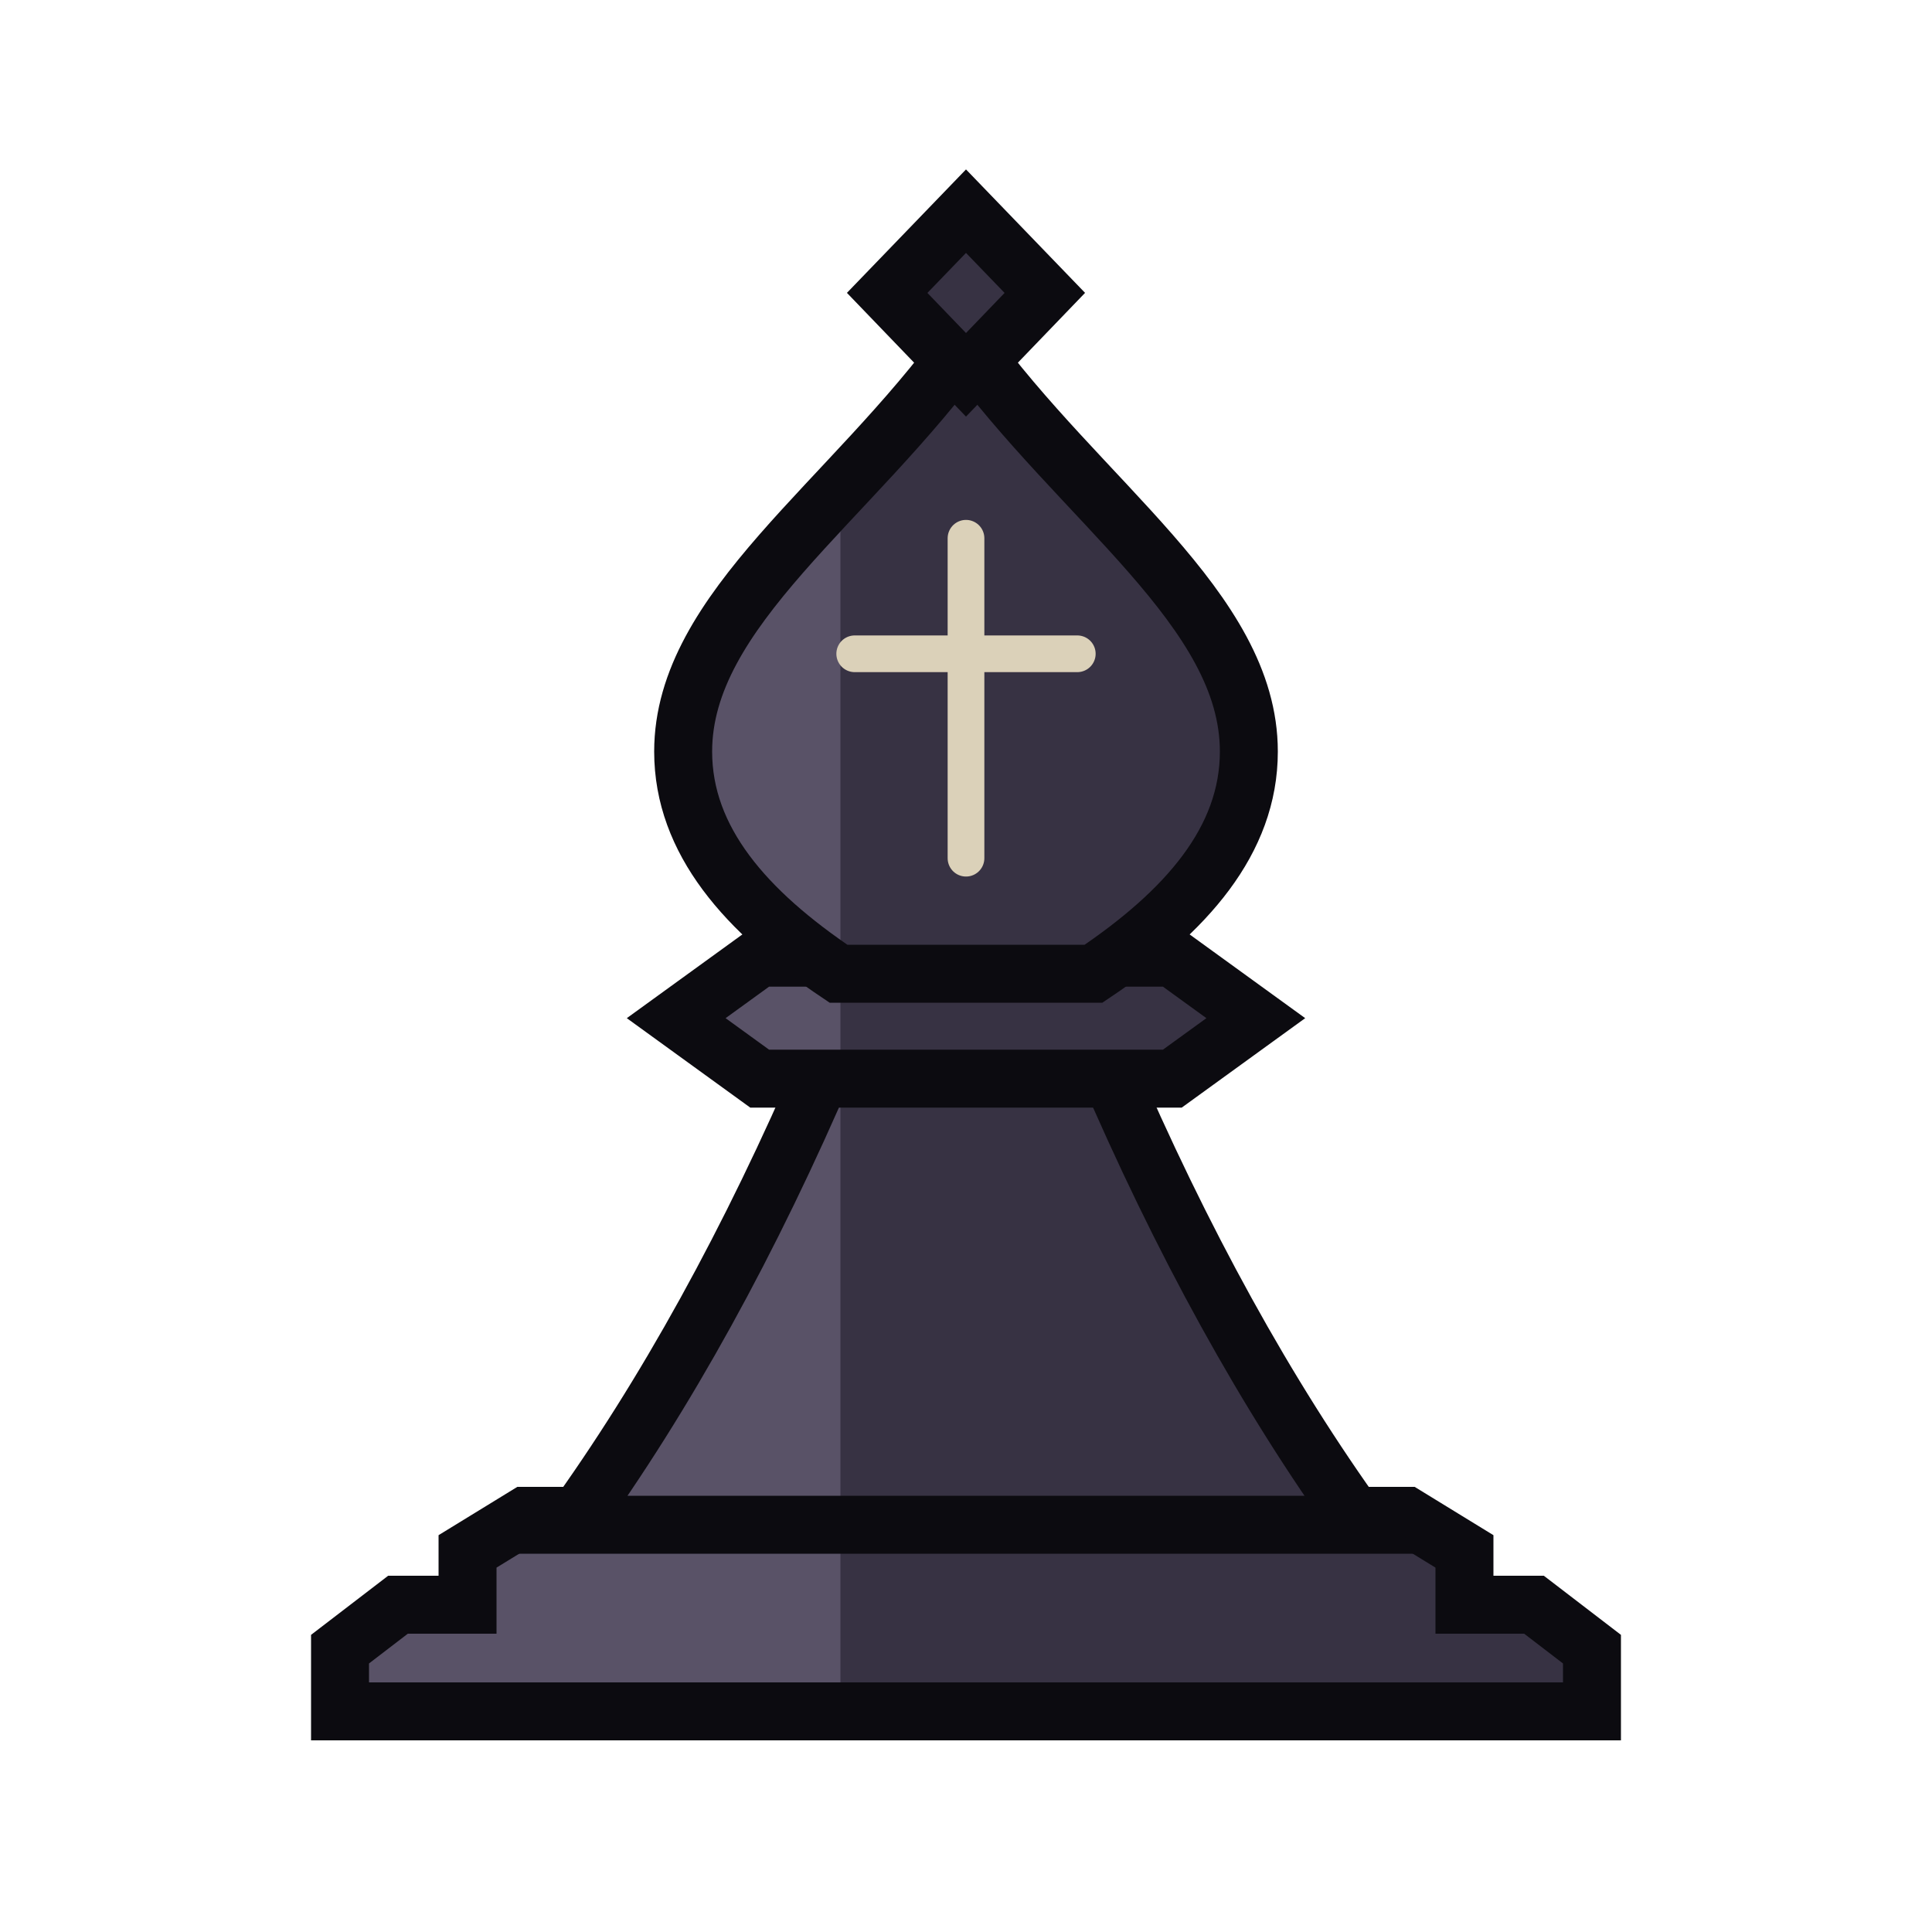
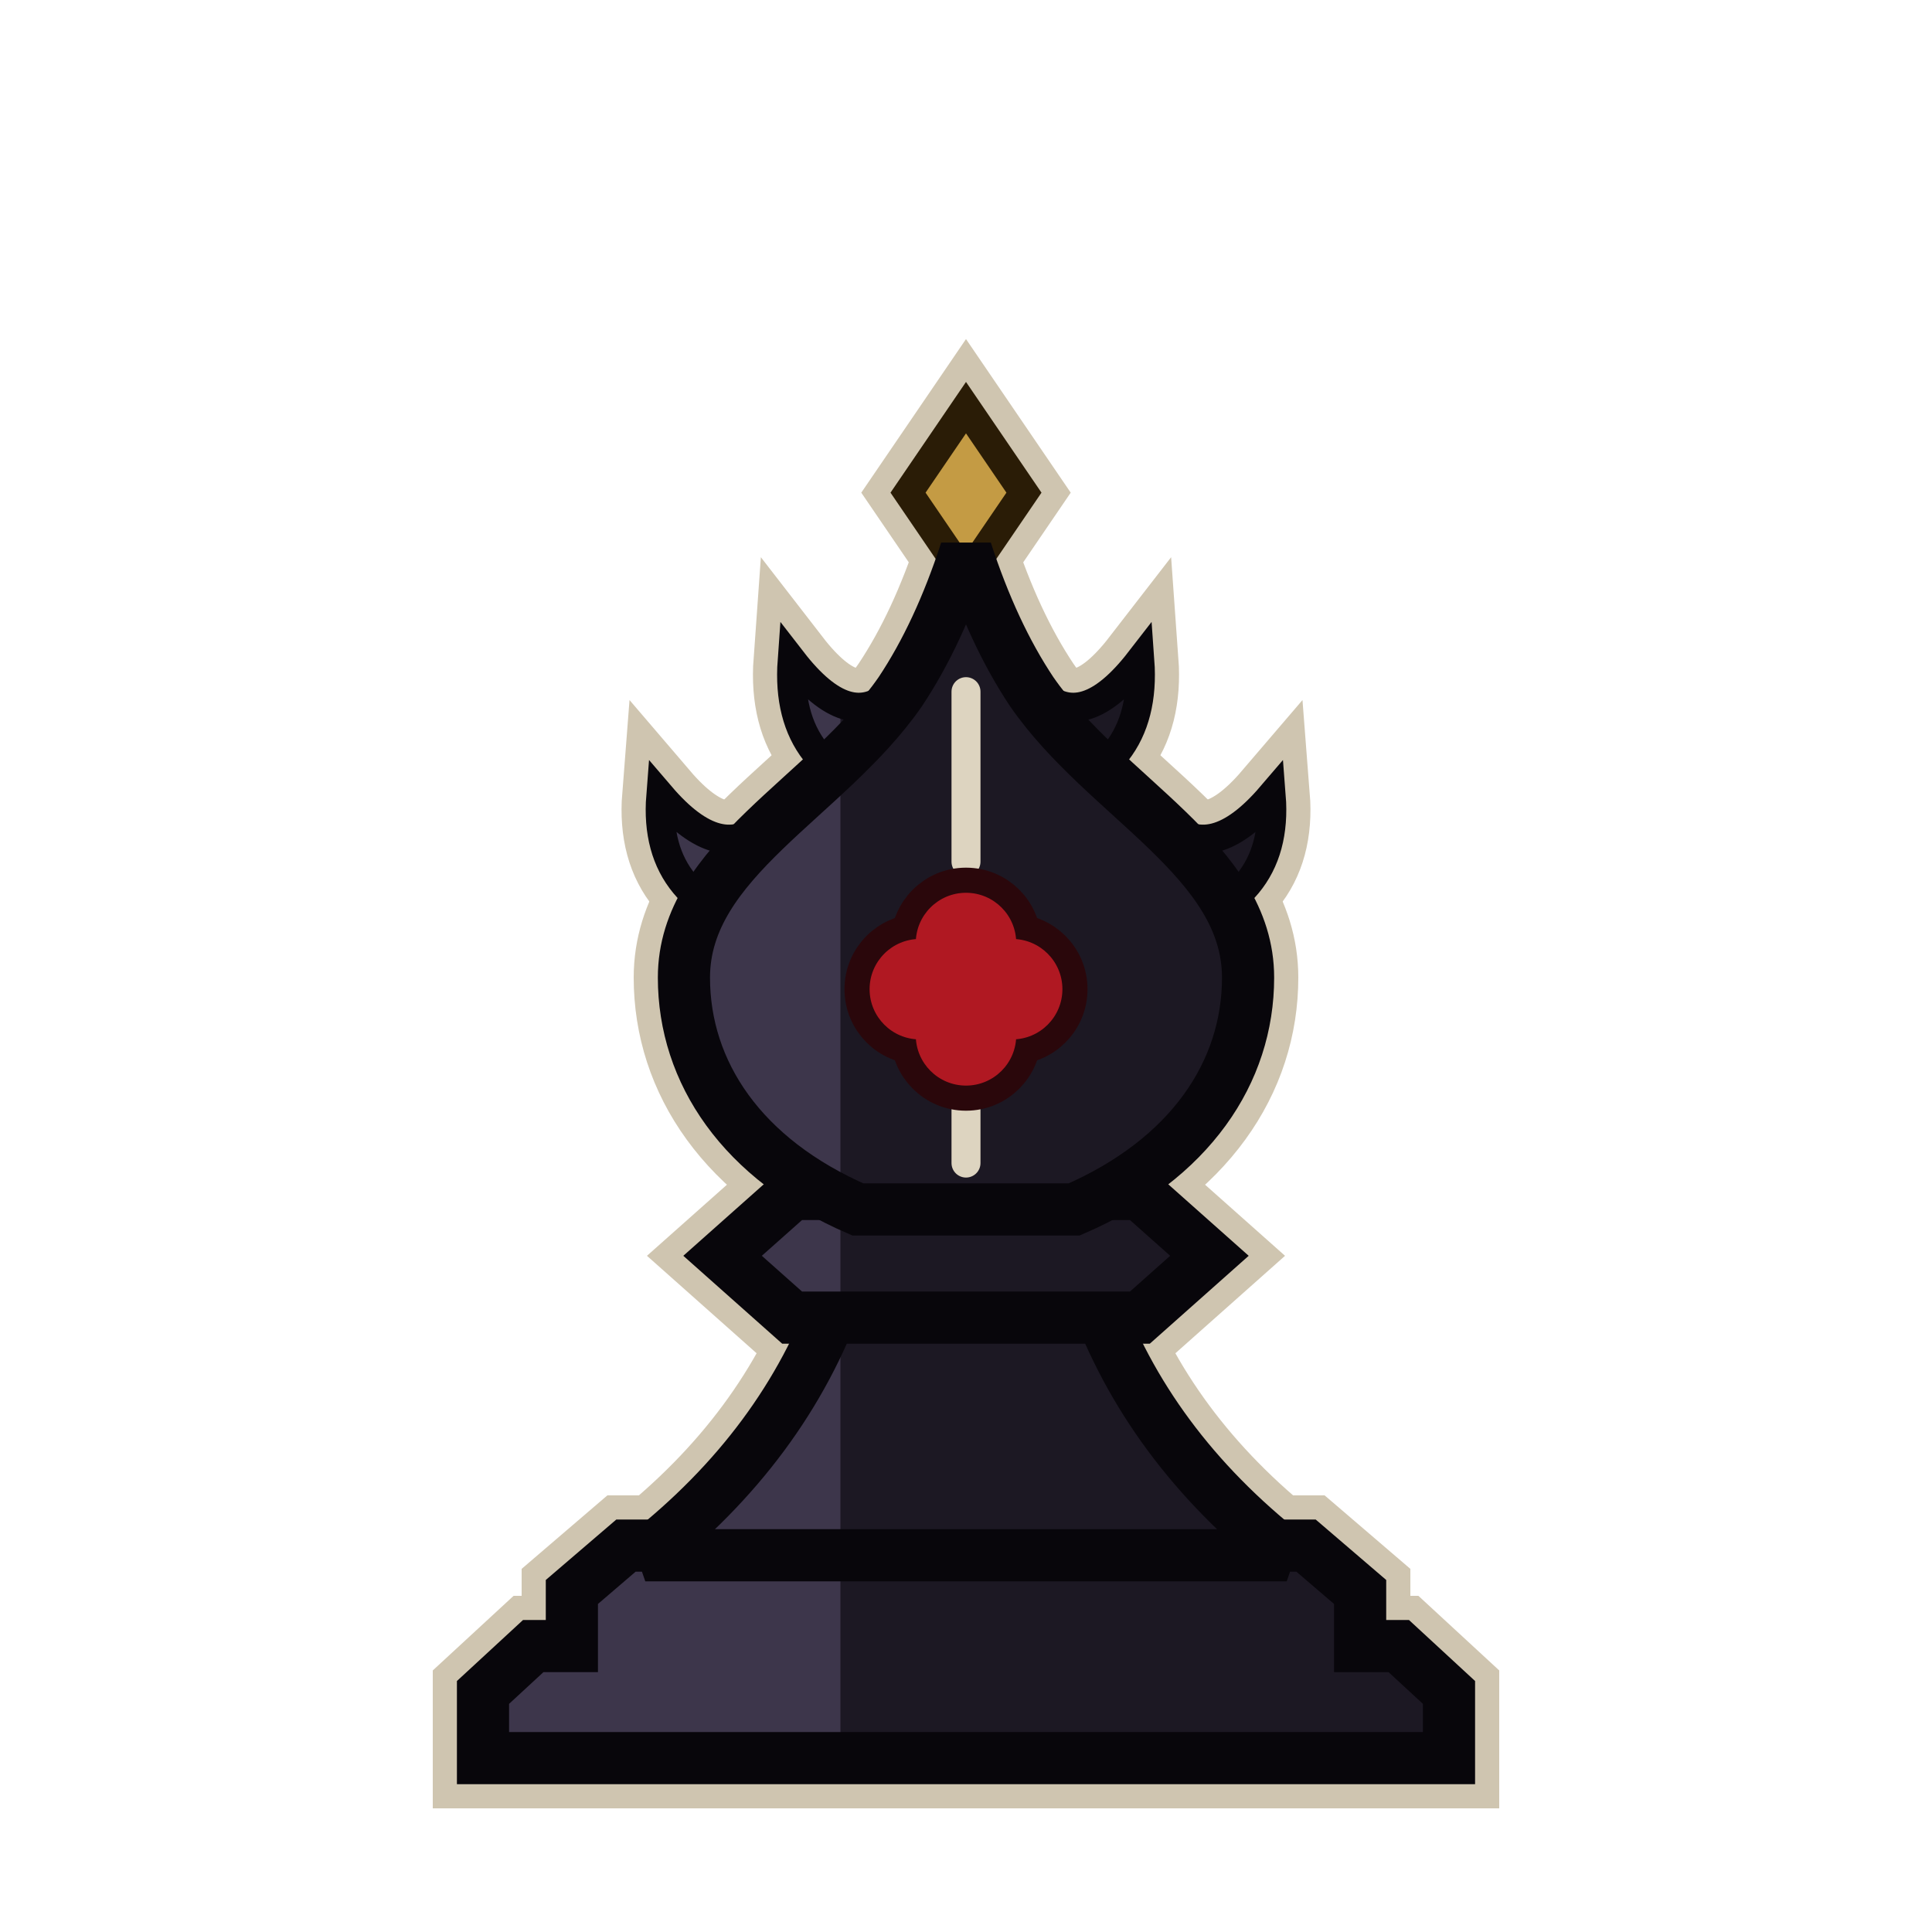
<svg xmlns="http://www.w3.org/2000/svg" viewBox="0 0 100 100" width="256" height="256">
  <defs>
    <clipPath id="p0">
-       <path d="M82.40,88.58 L82.40,85.36 L79.40,83.06 L75.80,83.06 L75.80,80.30 L72.80,78.46 L27.20,78.46 L24.20,80.30 L24.20,83.06 L20.60,83.06 L17.60,85.36 L17.60,88.58 Z" />
+       <path d="M50,91 L75,91 L75,87.6 L72.4,85.2 L70.4,85.2 L70.4,82.4 L67.6,80 L50,80 L32.4,80 L29.6,82.4 L29.6,85.2 L27.6,85.2 L25,87.6 L25,91 Z" />
    </clipPath>
    <clipPath id="p1">
-       <path d="M70.40,78.92 Q63.14,68.87 57.20,55.00 L42.80,55.00 Q36.86,68.87 29.60,78.92 Z" />
+       <path d="M66.6,80.5 Q59.4,74.83 56.6,67 L43.4,67 Q40.6,74.83 33.4,80.5 Z" />
    </clipPath>
    <clipPath id="p2">
-       <path d="M65.00,52.70 L60.68,49.57 L39.32,49.57 L35.00,52.70 L39.32,55.83 L60.68,55.83 Z" />
+       <path d="M62.6,65 L59,61.8 L41,61.8 L37.4,65 L41,68.2 L59,68.2 Z" />
    </clipPath>
    <clipPath id="p3">
-       <path d="M56.60,50.40 C61.40,47.18 64.64,43.50 64.64,38.90 C64.64,31.54 56.00,26.02 50.00,17.74 L50.00,17.74 C44.00,26.02 35.36,31.54 35.36,38.90 C35.36,43.50 38.60,47.18 43.40,50.40 Z" />
+       <path d="M60,48.2 Q66.24,46.8 65.8,41.2 Q62.72,44.8 60.4,42.6 Z" />
    </clipPath>
    <clipPath id="p4">
-       <path d="M50.00,10.93 L54.08,15.16 L50.00,19.40 L45.92,15.16 Z" />
+       <path d="M40,48.2 Q33.76,46.8 34.2,41.2 Q37.28,44.8 39.6,42.6 Z" />
+     </clipPath>
+     <clipPath id="p5">
+       <path d="M53.4,41.4 Q59.42,40 59,34.2 Q56.06,38 53.8,35.8 Z" />
+     </clipPath>
+     <clipPath id="p6">
+       <path d="M46.6,41.4 Q40.58,40 41,34.2 Q43.94,38 46.2,35.8 Z" />
+     </clipPath>
+     <clipPath id="p7">
+       <path d="M50,21.1 L53,25.5 L50,29.9 L47,25.5 Z" />
+     </clipPath>
+     <clipPath id="p8">
+       <path d="M55.6,62.6 C61.6,60 64.6,55.5 64.6,50.6 C64.6,44.5 57.2,41.3 53.4,35.8 Q51.4,32.8 50,28.5 L50,28.5 Q48.6,32.8 46.6,35.8 C42.8,41.3 35.4,44.5 35.4,50.6 C35.4,55.5 38.4,60 44.4,62.6 Z" />
    </clipPath>
  </defs>
-   <path d="M82.40,88.58 L82.40,85.36 L79.40,83.06 L75.80,83.06 L75.80,80.30 L72.80,78.46 L27.20,78.46 L24.20,80.30 L24.20,83.06 L20.60,83.06 L17.60,85.36 L17.60,88.58 Z" fill="#373243" />
+   <path d="M50,91 L75,91 L75,87.6 L72.4,85.2 L70.4,85.2 L70.4,82.4 L67.6,80 L50,80 L32.4,80 L29.6,82.4 L29.6,85.2 L27.6,85.2 L25,87.6 L25,91 Z" fill="none" stroke="#cfc5b0" stroke-width="5.2" stroke-linejoin="miter" stroke-miterlimit="3" />
+   <path d="M66.6,80.5 Q59.4,74.83 56.6,67 L43.4,67 Q40.6,74.83 33.4,80.5 Z" fill="none" stroke="#cfc5b0" stroke-width="5.2" stroke-linejoin="miter" stroke-miterlimit="3" />
+   <path d="M62.6,65 L59,61.8 L41,61.8 L37.4,65 L41,68.2 L59,68.2 Z" fill="none" stroke="#cfc5b0" stroke-width="5.2" stroke-linejoin="miter" stroke-miterlimit="3" />
+   <path d="M60,48.2 Q66.24,46.8 65.8,41.2 Q62.72,44.8 60.4,42.6 Z" fill="none" stroke="#cfc5b0" stroke-width="4" stroke-linejoin="miter" stroke-miterlimit="3" />
+   <path d="M40,48.2 Q33.76,46.8 34.2,41.2 Q37.28,44.8 39.6,42.6 Z" fill="none" stroke="#cfc5b0" stroke-width="4" stroke-linejoin="miter" stroke-miterlimit="3" />
+   <path d="M53.4,41.4 Q59.42,40 59,34.2 Q56.06,38 53.8,35.8 Z" fill="none" stroke="#cfc5b0" stroke-width="4" stroke-linejoin="miter" stroke-miterlimit="3" />
+   <path d="M46.6,41.4 Q40.58,40 41,34.2 Q43.94,38 46.2,35.8 Z" fill="none" stroke="#cfc5b0" stroke-width="4" stroke-linejoin="miter" stroke-miterlimit="3" />
+   <path d="M50,21.1 L53,25.5 L50,29.9 L47,25.5 Z" fill="none" stroke="#cfc5b0" stroke-width="4" stroke-linejoin="miter" stroke-miterlimit="3" />
+   <path d="M55.6,62.6 C61.6,60 64.6,55.5 64.6,50.6 C64.6,44.5 57.2,41.3 53.4,35.8 Q51.4,32.8 50,28.5 L50,28.5 Q48.6,32.8 46.6,35.8 C42.8,41.3 35.4,44.5 35.4,50.6 C35.4,55.5 38.4,60 44.4,62.6 Z" fill="none" stroke="#cfc5b0" stroke-width="5.2" stroke-linejoin="miter" stroke-miterlimit="3" />
+   <path d="M50,91 L75,91 L75,87.6 L72.4,85.2 L70.4,85.2 L70.4,82.4 L67.6,80 L50,80 L32.4,80 L29.6,82.4 L29.6,85.2 L27.6,85.2 L25,87.6 L25,91 Z" fill="#1c1823" />
  <g clip-path="url(#p0)">
-     <rect x="0" y="0" width="43.5" height="100" fill="#595267" />
+     <rect x="0" y="0" width="43.5" height="100" fill="#3d364b" />
  </g>
-   <path d="M82.40,88.58 L82.40,85.36 L79.40,83.06 L75.80,83.06 L75.80,80.30 L72.80,78.46 L27.20,78.46 L24.20,80.30 L24.20,83.06 L20.60,83.06 L17.60,85.36 L17.60,88.58 Z" fill="none" stroke="#0c0b10" stroke-width="3.0" stroke-linejoin="miter" stroke-miterlimit="3" />
-   <path d="M70.40,78.92 Q63.14,68.87 57.20,55.00 L42.80,55.00 Q36.86,68.87 29.60,78.92 Z" fill="#373243" />
+   <path d="M50,91 L75,91 L75,87.6 L72.4,85.2 L70.4,85.2 L70.4,82.4 L67.6,80 L50,80 L32.4,80 L29.6,82.4 L29.6,85.2 L27.6,85.2 L25,87.6 L25,91 Z" fill="none" stroke="#08060b" stroke-width="2.7" stroke-linejoin="miter" stroke-miterlimit="3" />
+   <path d="M66.6,80.5 Q59.4,74.83 56.6,67 L43.4,67 Q40.6,74.83 33.4,80.5 Z" fill="#1c1823" />
  <g clip-path="url(#p1)">
-     <rect x="0" y="0" width="43.5" height="100" fill="#595267" />
+     <rect x="0" y="0" width="43.5" height="100" fill="#3d364b" />
  </g>
-   <path d="M70.40,78.92 Q63.14,68.87 57.20,55.00 L42.80,55.00 Q36.86,68.87 29.60,78.92 Z" fill="none" stroke="#0c0b10" stroke-width="3.0" stroke-linejoin="miter" stroke-miterlimit="3" />
-   <path d="M65.00,52.70 L60.68,49.57 L39.32,49.57 L35.00,52.70 L39.32,55.83 L60.68,55.83 Z" fill="#373243" />
+   <path d="M66.6,80.5 Q59.4,74.83 56.6,67 L43.4,67 Q40.6,74.83 33.4,80.5 Z" fill="none" stroke="#08060b" stroke-width="2.7" stroke-linejoin="miter" stroke-miterlimit="3" />
+   <path d="M62.6,65 L59,61.8 L41,61.8 L37.4,65 L41,68.2 L59,68.2 Z" fill="#1c1823" />
  <g clip-path="url(#p2)">
-     <rect x="0" y="0" width="43.5" height="100" fill="#595267" />
+     <rect x="0" y="0" width="43.5" height="100" fill="#3d364b" />
  </g>
-   <path d="M65.00,52.70 L60.68,49.57 L39.32,49.57 L35.00,52.70 L39.32,55.83 L60.68,55.83 Z" fill="none" stroke="#0c0b10" stroke-width="3.0" stroke-linejoin="miter" stroke-miterlimit="3" />
-   <path d="M56.60,50.40 C61.40,47.18 64.64,43.50 64.64,38.90 C64.64,31.54 56.00,26.02 50.00,17.74 L50.00,17.74 C44.00,26.02 35.36,31.54 35.36,38.90 C35.36,43.50 38.60,47.18 43.40,50.40 Z" fill="#373243" />
+   <path d="M62.6,65 L59,61.8 L41,61.8 L37.4,65 L41,68.2 L59,68.2 Z" fill="none" stroke="#08060b" stroke-width="2.7" stroke-linejoin="miter" stroke-miterlimit="3" />
+   <path d="M60,48.2 Q66.24,46.8 65.8,41.2 Q62.72,44.8 60.4,42.6 Z" fill="#1c1823" />
  <g clip-path="url(#p3)">
-     <rect x="0" y="0" width="43.5" height="100" fill="#595267" />
+     <rect x="0" y="0" width="43.5" height="100" fill="#3d364b" />
  </g>
-   <path d="M56.60,50.40 C61.40,47.18 64.64,43.50 64.64,38.90 C64.64,31.54 56.00,26.02 50.00,17.74 L50.00,17.74 C44.00,26.02 35.36,31.54 35.36,38.90 C35.36,43.50 38.60,47.18 43.40,50.40 Z" fill="none" stroke="#0c0b10" stroke-width="3.0" stroke-linejoin="miter" stroke-miterlimit="3" />
-   <path d="M50.00,10.93 L54.08,15.16 L50.00,19.40 L45.92,15.16 Z" fill="#373243" />
+   <path d="M60,48.2 Q66.24,46.8 65.8,41.2 Q62.72,44.8 60.4,42.6 Z" fill="none" stroke="#08060b" stroke-width="1.5" stroke-linejoin="miter" stroke-miterlimit="3" />
+   <path d="M40,48.2 Q33.76,46.8 34.2,41.2 Q37.28,44.8 39.6,42.6 Z" fill="#1c1823" />
  <g clip-path="url(#p4)">
-     <rect x="0" y="0" width="43.5" height="100" fill="#595267" />
+     <rect x="0" y="0" width="43.5" height="100" fill="#3d364b" />
  </g>
-   <path d="M50.00,10.93 L54.08,15.16 L50.00,19.40 L45.92,15.16 Z" fill="none" stroke="#0c0b10" stroke-width="3.0" stroke-linejoin="miter" stroke-miterlimit="3" />
-   <path d="M50.00,27.86 L50.00,44.42" fill="none" stroke="#dbd1b9" stroke-width="1.9" stroke-linecap="round" stroke-linejoin="round" />
-   <path d="M44.24,33.84 L55.76,33.84" fill="none" stroke="#dbd1b9" stroke-width="1.9" stroke-linecap="round" stroke-linejoin="round" />
+   <path d="M40,48.2 Q33.76,46.8 34.2,41.2 Q37.28,44.8 39.6,42.6 Z" fill="none" stroke="#08060b" stroke-width="1.5" stroke-linejoin="miter" stroke-miterlimit="3" />
+   <path d="M53.4,41.4 Q59.42,40 59,34.2 Q56.06,38 53.8,35.8 Z" fill="#1c1823" />
+   <g clip-path="url(#p5)">
+     <rect x="0" y="0" width="43.5" height="100" fill="#3d364b" />
+   </g>
+   <path d="M53.4,41.4 Q59.42,40 59,34.2 Q56.06,38 53.8,35.8 Z" fill="none" stroke="#08060b" stroke-width="1.5" stroke-linejoin="miter" stroke-miterlimit="3" />
+   <path d="M46.6,41.4 Q40.58,40 41,34.2 Q43.94,38 46.2,35.8 Z" fill="#1c1823" />
+   <g clip-path="url(#p6)">
+     <rect x="0" y="0" width="43.5" height="100" fill="#3d364b" />
+   </g>
+   <path d="M46.6,41.4 Q40.58,40 41,34.2 Q43.94,38 46.2,35.8 Z" fill="none" stroke="#08060b" stroke-width="1.5" stroke-linejoin="miter" stroke-miterlimit="3" />
+   <path d="M50,21.1 L53,25.5 L50,29.9 L47,25.5 Z" fill="#c49b44" stroke="#2a1c06" stroke-width="1.5" stroke-linejoin="miter" stroke-miterlimit="3" />
+   <path d="M55.6,62.6 C61.6,60 64.6,55.5 64.6,50.6 C64.6,44.5 57.2,41.3 53.4,35.8 Q51.4,32.8 50,28.5 L50,28.5 Q48.6,32.8 46.6,35.8 C42.8,41.3 35.4,44.5 35.4,50.6 C35.4,55.5 38.4,60 44.4,62.6 Z" fill="#1c1823" />
+   <g clip-path="url(#p8)">
+     <rect x="0" y="0" width="43.5" height="100" fill="#3d364b" />
+   </g>
+   <path d="M55.6,62.6 C61.6,60 64.6,55.5 64.6,50.6 C64.6,44.5 57.2,41.3 53.4,35.8 Q51.4,32.8 50,28.5 L50,28.5 Q48.6,32.8 46.6,35.8 C42.8,41.3 35.4,44.5 35.4,50.6 C35.4,55.5 38.4,60 44.4,62.6 Z" fill="none" stroke="#08060b" stroke-width="2.7" stroke-linejoin="miter" stroke-miterlimit="3" />
+   <path d="M50,35.8 L50,44.6 M50,57.4 L50,60.2" fill="none" stroke="#ddd4c0" stroke-width="1.5" stroke-linecap="round" stroke-linejoin="round" />
+   <circle cx="50" cy="48.81" r="2.6" fill="none" stroke="#2a070b" stroke-width="2.6" />
+   <circle cx="52.39" cy="51.2" r="2.6" fill="none" stroke="#2a070b" stroke-width="2.6" />
+   <circle cx="50" cy="53.59" r="2.6" fill="none" stroke="#2a070b" stroke-width="2.6" />
+   <circle cx="47.61" cy="51.2" r="2.6" fill="none" stroke="#2a070b" stroke-width="2.6" />
+   <circle cx="50" cy="48.81" r="2.6" fill="#b01822" />
+   <circle cx="52.39" cy="51.2" r="2.6" fill="#b01822" />
+   <circle cx="50" cy="53.59" r="2.6" fill="#b01822" />
+   <circle cx="47.61" cy="51.2" r="2.6" fill="#b01822" />
</svg>
